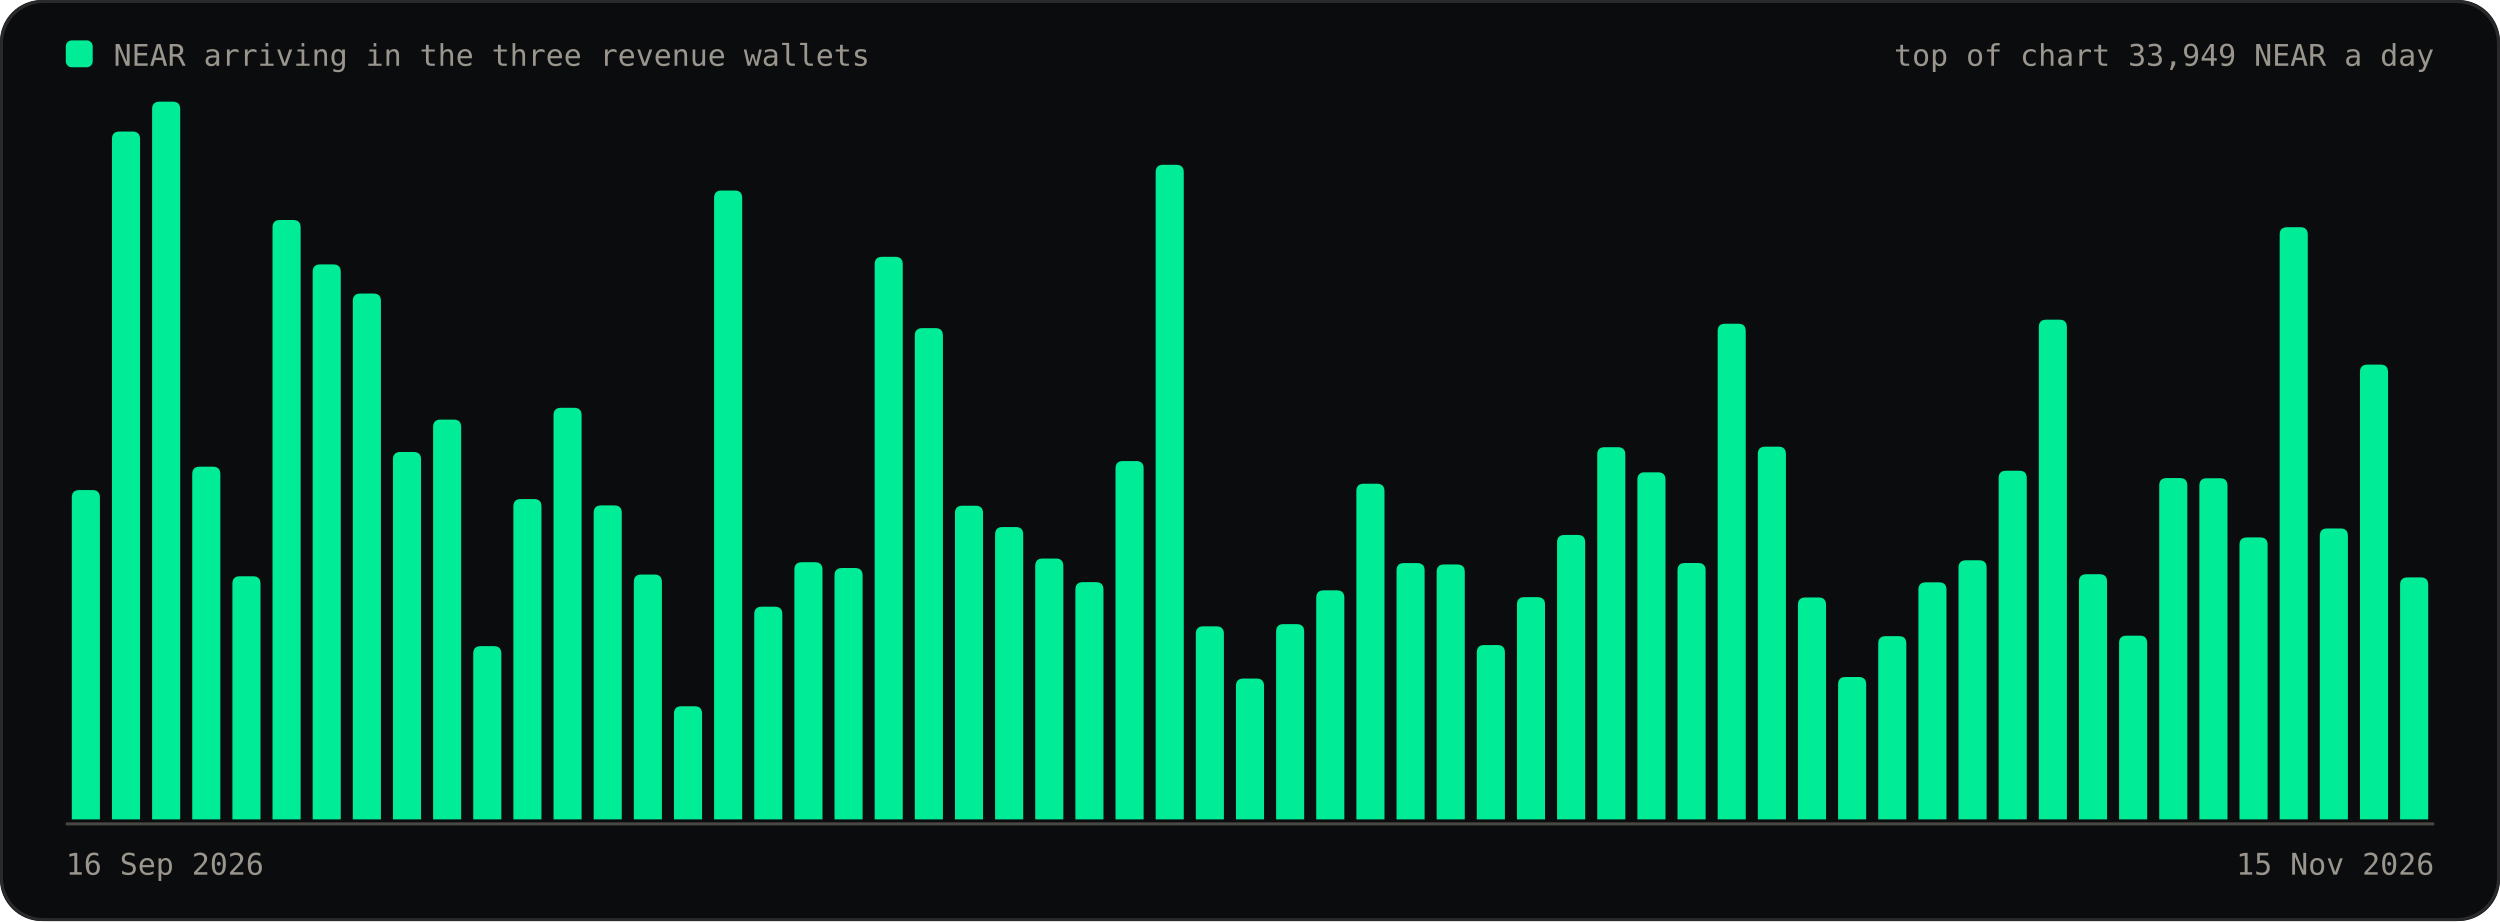
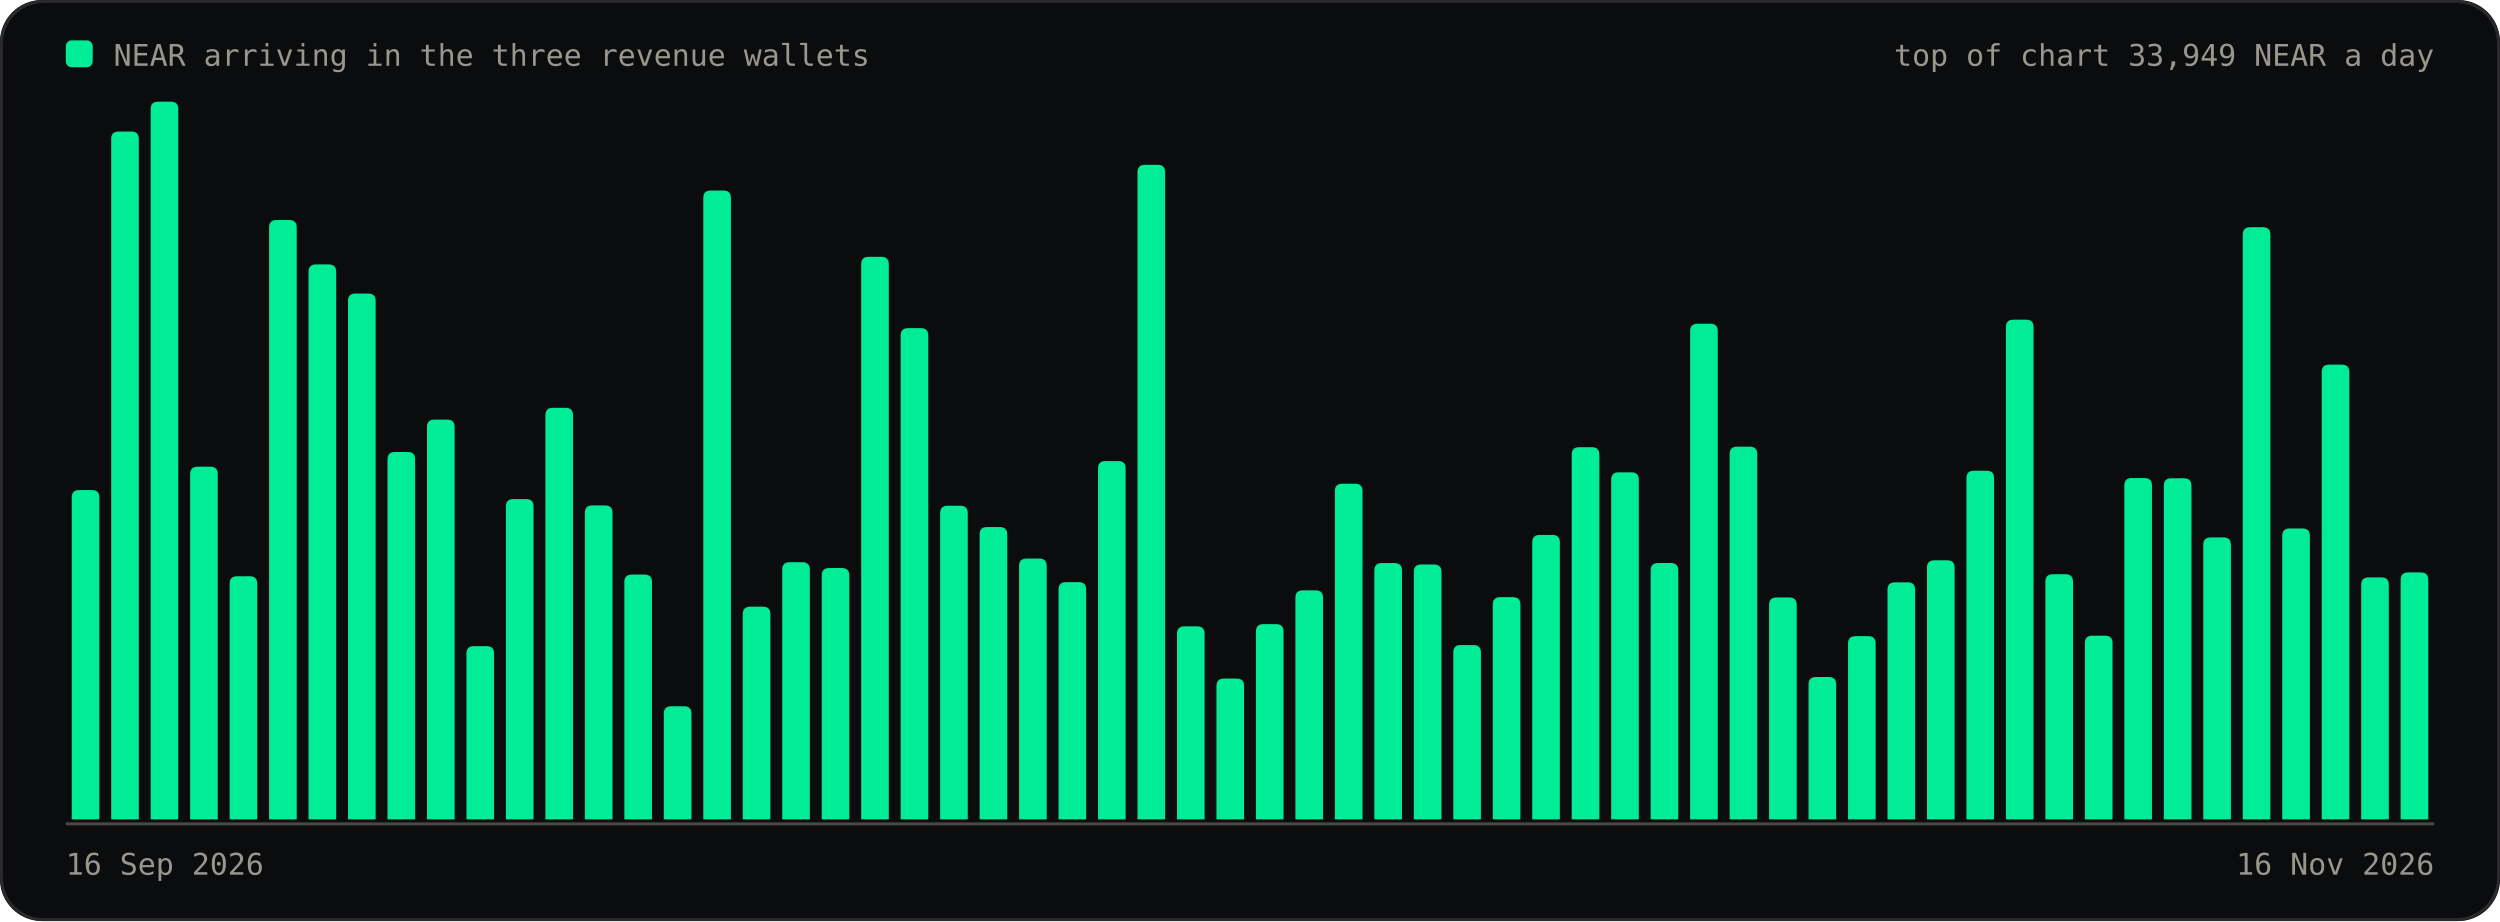
<svg xmlns="http://www.w3.org/2000/svg" viewBox="0 0 836 308" width="836" height="308" font-family="'JetBrains Mono', ui-monospace, SFMono-Regular, Menlo, Consolas, monospace" font-size="9">
  <rect width="836" height="308" rx="14" fill="#0b0c0e" />
  <rect x="0.5" y="0.5" width="835" height="307" rx="14" fill="none" stroke="#2a2a2c" />
  <rect x="22.0" y="13.5" width="9" height="9" rx="2" fill="#00ec97" />
  <text x="38.0" y="22.0" fill="#9a968e" font-size="10" text-anchor="start">NEAR arriving in the three revenue wallets</text>
  <text x="814.0" y="22.0" fill="#9a968e" font-size="10" text-anchor="end">top of chart 33,949 NEAR a day</text>
-   <path d="M24.01 274.00 V166.38 Q24.01 163.88 26.51 163.88 H30.91 Q33.41 163.88 33.41 166.38 V274.00 Z" fill="#00ec97" />
-   <path d="M37.44 274.00 V46.49 Q37.44 43.99 39.94 43.99 H44.33 Q46.83 43.99 46.83 46.49 V274.00 Z" fill="#00ec97" />
-   <path d="M50.86 274.00 V36.50 Q50.86 34.00 53.36 34.00 H57.76 Q60.26 34.00 60.26 36.50 V274.00 Z" fill="#00ec97" />
-   <path d="M64.28 274.00 V158.56 Q64.28 156.06 66.78 156.06 H71.18 Q73.68 156.06 73.68 158.56 V274.00 Z" fill="#00ec97" />
-   <path d="M77.71 274.00 V195.20 Q77.71 192.70 80.21 192.70 H84.61 Q87.11 192.70 87.11 195.20 V274.00 Z" fill="#00ec97" />
-   <path d="M91.13 274.00 V76.07 Q91.13 73.57 93.63 73.57 H98.03 Q100.53 73.57 100.53 76.07 V274.00 Z" fill="#00ec97" />
-   <path d="M104.56 274.00 V90.92 Q104.56 88.42 107.06 88.42 H111.45 Q113.95 88.42 113.95 90.92 V274.00 Z" fill="#00ec97" />
-   <path d="M117.98 274.00 V100.66 Q117.98 98.16 120.48 98.16 H124.88 Q127.38 98.16 127.38 100.66 V274.00 Z" fill="#00ec97" />
-   <path d="M131.40 274.00 V153.64 Q131.40 151.14 133.90 151.14 H138.30 Q140.80 151.14 140.80 153.64 V274.00 Z" fill="#00ec97" />
-   <path d="M144.83 274.00 V142.81 Q144.83 140.31 147.33 140.31 H151.72 Q154.22 140.31 154.22 142.81 V274.00 Z" fill="#00ec97" />
-   <path d="M158.25 274.00 V218.57 Q158.25 216.07 160.75 216.07 H165.15 Q167.65 216.07 167.65 218.57 V274.00 Z" fill="#00ec97" />
-   <path d="M171.67 274.00 V169.38 Q171.67 166.88 174.17 166.88 H178.57 Q181.07 166.88 181.07 169.38 V274.00 Z" fill="#00ec97" />
-   <path d="M185.10 274.00 V138.87 Q185.10 136.37 187.60 136.37 H191.99 Q194.49 136.37 194.49 138.87 V274.00 Z" fill="#00ec97" />
-   <path d="M198.52 274.00 V171.51 Q198.52 169.01 201.02 169.01 H205.42 Q207.92 169.01 207.92 171.51 V274.00 Z" fill="#00ec97" />
-   <path d="M211.95 274.00 V194.63 Q211.95 192.13 214.45 192.13 H218.84 Q221.34 192.13 221.34 194.63 V274.00 Z" fill="#00ec97" />
-   <path d="M225.37 274.00 V238.67 Q225.37 236.17 227.87 236.17 H232.27 Q234.77 236.17 234.77 238.67 V274.00 Z" fill="#00ec97" />
-   <path d="M238.79 274.00 V66.21 Q238.79 63.71 241.29 63.71 H245.69 Q248.19 63.71 248.19 66.21 V274.00 Z" fill="#00ec97" />
-   <path d="M252.22 274.00 V205.38 Q252.22 202.88 254.72 202.88 H259.11 Q261.61 202.88 261.61 205.38 V274.00 Z" fill="#00ec97" />
-   <path d="M265.64 274.00 V190.51 Q265.64 188.01 268.14 188.01 H272.54 Q275.04 188.01 275.04 190.51 V274.00 Z" fill="#00ec97" />
-   <path d="M279.06 274.00 V192.45 Q279.06 189.95 281.56 189.95 H285.96 Q288.46 189.95 288.46 192.45 V274.00 Z" fill="#00ec97" />
-   <path d="M292.49 274.00 V88.38 Q292.49 85.88 294.99 85.88 H299.38 Q301.88 85.88 301.88 88.38 V274.00 Z" fill="#00ec97" />
-   <path d="M305.91 274.00 V112.23 Q305.91 109.73 308.41 109.73 H312.81 Q315.31 109.73 315.31 112.23 V274.00 Z" fill="#00ec97" />
-   <path d="M319.34 274.00 V171.61 Q319.34 169.11 321.84 169.11 H326.23 Q328.73 169.11 328.73 171.61 V274.00 Z" fill="#00ec97" />
-   <path d="M332.76 274.00 V178.74 Q332.76 176.24 335.26 176.24 H339.66 Q342.16 176.24 342.16 178.74 V274.00 Z" fill="#00ec97" />
-   <path d="M346.18 274.00 V189.27 Q346.18 186.77 348.68 186.77 H353.08 Q355.58 186.77 355.58 189.27 V274.00 Z" fill="#00ec97" />
-   <path d="M359.61 274.00 V197.17 Q359.61 194.67 362.11 194.67 H366.50 Q369.00 194.67 369.00 197.17 V274.00 Z" fill="#00ec97" />
-   <path d="M373.03 274.00 V156.67 Q373.03 154.17 375.53 154.17 H379.93 Q382.43 154.17 382.43 156.67 V274.00 Z" fill="#00ec97" />
-   <path d="M386.45 274.00 V57.61 Q386.45 55.11 388.95 55.11 H393.35 Q395.85 55.11 395.85 57.61 V274.00 Z" fill="#00ec97" />
-   <path d="M399.88 274.00 V211.95 Q399.88 209.45 402.38 209.45 H406.77 Q409.27 209.45 409.27 211.95 V274.00 Z" fill="#00ec97" />
-   <path d="M413.30 274.00 V229.41 Q413.30 226.91 415.80 226.91 H420.20 Q422.70 226.91 422.70 229.41 V274.00 Z" fill="#00ec97" />
-   <path d="M426.73 274.00 V211.21 Q426.73 208.71 429.23 208.71 H433.62 Q436.12 208.71 436.12 211.21 V274.00 Z" fill="#00ec97" />
-   <path d="M440.15 274.00 V199.91 Q440.15 197.41 442.65 197.41 H447.05 Q449.55 197.41 449.55 199.91 V274.00 Z" fill="#00ec97" />
-   <path d="M453.57 274.00 V164.25 Q453.57 161.75 456.07 161.75 H460.47 Q462.97 161.75 462.97 164.25 V274.00 Z" fill="#00ec97" />
-   <path d="M467.00 274.00 V190.79 Q467.00 188.29 469.50 188.29 H473.89 Q476.39 188.29 476.39 190.79 V274.00 Z" fill="#00ec97" />
-   <path d="M480.42 274.00 V191.26 Q480.42 188.76 482.92 188.76 H487.32 Q489.82 188.76 489.82 191.26 V274.00 Z" fill="#00ec97" />
-   <path d="M493.84 274.00 V218.20 Q493.84 215.70 496.34 215.70 H500.74 Q503.24 215.70 503.24 218.20 V274.00 Z" fill="#00ec97" />
-   <path d="M507.27 274.00 V202.19 Q507.27 199.69 509.77 199.69 H514.16 Q516.66 199.69 516.66 202.19 V274.00 Z" fill="#00ec97" />
-   <path d="M520.69 274.00 V181.38 Q520.69 178.88 523.19 178.88 H527.59 Q530.09 178.88 530.09 181.38 V274.00 Z" fill="#00ec97" />
-   <path d="M534.12 274.00 V152.04 Q534.12 149.54 536.62 149.54 H541.01 Q543.51 149.54 543.51 152.04 V274.00 Z" fill="#00ec97" />
-   <path d="M547.54 274.00 V160.44 Q547.54 157.94 550.04 157.94 H554.44 Q556.94 157.94 556.94 160.44 V274.00 Z" fill="#00ec97" />
-   <path d="M560.96 274.00 V190.77 Q560.96 188.27 563.46 188.27 H567.86 Q570.36 188.27 570.36 190.77 V274.00 Z" fill="#00ec97" />
-   <path d="M574.39 274.00 V110.75 Q574.39 108.25 576.89 108.25 H581.28 Q583.78 108.25 583.78 110.75 V274.00 Z" fill="#00ec97" />
-   <path d="M587.81 274.00 V151.86 Q587.81 149.36 590.31 149.36 H594.71 Q597.21 149.36 597.21 151.86 V274.00 Z" fill="#00ec97" />
-   <path d="M601.23 274.00 V202.29 Q601.23 199.79 603.73 199.79 H608.13 Q610.63 199.79 610.63 202.29 V274.00 Z" fill="#00ec97" />
-   <path d="M614.66 274.00 V228.88 Q614.66 226.38 617.16 226.38 H621.55 Q624.05 226.38 624.05 228.88 V274.00 Z" fill="#00ec97" />
-   <path d="M628.08 274.00 V215.23 Q628.08 212.73 630.58 212.73 H634.98 Q637.48 212.73 637.48 215.23 V274.00 Z" fill="#00ec97" />
-   <path d="M641.51 274.00 V197.23 Q641.51 194.73 644.01 194.73 H648.40 Q650.90 194.73 650.90 197.23 V274.00 Z" fill="#00ec97" />
-   <path d="M654.93 274.00 V189.86 Q654.93 187.36 657.43 187.36 H661.83 Q664.33 187.36 664.33 189.86 V274.00 Z" fill="#00ec97" />
-   <path d="M668.35 274.00 V159.91 Q668.35 157.41 670.85 157.41 H675.25 Q677.75 157.41 677.75 159.91 V274.00 Z" fill="#00ec97" />
-   <path d="M681.78 274.00 V109.40 Q681.78 106.90 684.28 106.90 H688.67 Q691.17 106.90 691.17 109.40 V274.00 Z" fill="#00ec97" />
-   <path d="M695.20 274.00 V194.52 Q695.20 192.02 697.70 192.02 H702.10 Q704.60 192.02 704.60 194.52 V274.00 Z" fill="#00ec97" />
-   <path d="M708.62 274.00 V215.06 Q708.62 212.56 711.12 212.56 H715.52 Q718.02 212.56 718.02 215.06 V274.00 Z" fill="#00ec97" />
-   <path d="M722.05 274.00 V162.36 Q722.05 159.86 724.55 159.86 H728.94 Q731.44 159.86 731.44 162.36 V274.00 Z" fill="#00ec97" />
-   <path d="M735.47 274.00 V162.43 Q735.47 159.93 737.97 159.93 H742.37 Q744.87 159.93 744.87 162.43 V274.00 Z" fill="#00ec97" />
-   <path d="M748.89 274.00 V182.21 Q748.89 179.71 751.39 179.71 H755.79 Q758.29 179.71 758.29 182.21 V274.00 Z" fill="#00ec97" />
-   <path d="M762.32 274.00 V78.48 Q762.32 75.98 764.82 75.98 H769.22 Q771.72 75.98 771.72 78.48 V274.00 Z" fill="#00ec97" />
-   <path d="M775.74 274.00 V179.21 Q775.74 176.71 778.24 176.71 H782.64 Q785.14 176.71 785.14 179.21 V274.00 Z" fill="#00ec97" />
-   <path d="M789.17 274.00 V124.43 Q789.17 121.93 791.67 121.93 H796.06 Q798.56 121.93 798.56 124.43 V274.00 Z" fill="#00ec97" />
-   <path d="M802.59 274.00 V195.58 Q802.59 193.08 805.09 193.08 H809.49 Q811.99 193.08 811.99 195.58 V274.00 Z" fill="#00ec97" />
+   <path d="M23.98 274.00 V166.38 Q23.98 163.88 26.48 163.88 H30.72 Q33.22 163.88 33.22 166.38 V274.00 Z" fill="#00ec97" />
+   <path d="M37.18 274.00 V46.49 Q37.18 43.99 39.68 43.99 H43.92 Q46.42 43.99 46.42 46.49 V274.00 Z" fill="#00ec97" />
+   <path d="M50.38 274.00 V36.50 Q50.38 34.00 52.88 34.00 H57.12 Q59.62 34.00 59.62 36.50 V274.00 Z" fill="#00ec97" />
+   <path d="M63.58 274.00 V158.56 Q63.58 156.06 66.08 156.06 H70.32 Q72.82 156.06 72.82 158.56 V274.00 Z" fill="#00ec97" />
+   <path d="M76.78 274.00 V195.20 Q76.78 192.70 79.28 192.70 H83.52 Q86.02 192.70 86.02 195.20 V274.00 Z" fill="#00ec97" />
+   <path d="M89.98 274.00 V76.07 Q89.98 73.57 92.48 73.57 H96.72 Q99.22 73.57 99.22 76.07 V274.00 Z" fill="#00ec97" />
+   <path d="M103.18 274.00 V90.92 Q103.18 88.42 105.68 88.42 H109.92 Q112.42 88.42 112.42 90.92 V274.00 Z" fill="#00ec97" />
+   <path d="M116.38 274.00 V100.66 Q116.38 98.16 118.88 98.16 H123.12 Q125.62 98.16 125.62 100.66 V274.00 Z" fill="#00ec97" />
+   <path d="M129.58 274.00 V153.64 Q129.58 151.14 132.08 151.14 H136.32 Q138.82 151.14 138.82 153.64 V274.00 Z" fill="#00ec97" />
+   <path d="M142.78 274.00 V142.81 Q142.78 140.31 145.28 140.31 H149.52 Q152.02 140.31 152.02 142.81 V274.00 Z" fill="#00ec97" />
+   <path d="M155.98 274.00 V218.57 Q155.98 216.07 158.48 216.07 H162.72 Q165.22 216.07 165.22 218.57 V274.00 Z" fill="#00ec97" />
+   <path d="M169.18 274.00 V169.38 Q169.18 166.88 171.68 166.88 H175.92 Q178.42 166.88 178.42 169.38 V274.00 Z" fill="#00ec97" />
+   <path d="M182.38 274.00 V138.87 Q182.38 136.37 184.88 136.37 H189.12 Q191.62 136.37 191.62 138.87 V274.00 Z" fill="#00ec97" />
+   <path d="M195.58 274.00 V171.51 Q195.58 169.01 198.08 169.01 H202.32 Q204.82 169.01 204.82 171.51 V274.00 Z" fill="#00ec97" />
+   <path d="M208.78 274.00 V194.63 Q208.78 192.13 211.28 192.13 H215.52 Q218.02 192.13 218.02 194.63 V274.00 Z" fill="#00ec97" />
+   <path d="M221.98 274.00 V238.67 Q221.98 236.17 224.48 236.17 H228.72 Q231.22 236.17 231.22 238.67 V274.00 Z" fill="#00ec97" />
+   <path d="M235.18 274.00 V66.21 Q235.18 63.71 237.68 63.71 H241.92 Q244.42 63.71 244.42 66.21 V274.00 Z" fill="#00ec97" />
+   <path d="M248.38 274.00 V205.38 Q248.38 202.88 250.88 202.88 H255.12 Q257.62 202.88 257.62 205.38 V274.00 Z" fill="#00ec97" />
+   <path d="M261.58 274.00 V190.51 Q261.58 188.01 264.08 188.01 H268.32 Q270.82 188.01 270.82 190.51 V274.00 Z" fill="#00ec97" />
+   <path d="M274.78 274.00 V192.45 Q274.78 189.95 277.28 189.95 H281.52 Q284.02 189.95 284.02 192.45 V274.00 Z" fill="#00ec97" />
+   <path d="M287.98 274.00 V88.38 Q287.98 85.88 290.48 85.88 H294.72 Q297.22 85.88 297.22 88.38 V274.00 Z" fill="#00ec97" />
+   <path d="M301.18 274.00 V112.23 Q301.18 109.73 303.68 109.73 H307.92 Q310.42 109.73 310.42 112.23 V274.00 Z" fill="#00ec97" />
+   <path d="M314.38 274.00 V171.61 Q314.38 169.11 316.88 169.11 H321.12 Q323.62 169.11 323.62 171.61 V274.00 Z" fill="#00ec97" />
+   <path d="M327.58 274.00 V178.74 Q327.58 176.24 330.08 176.24 H334.32 Q336.82 176.24 336.82 178.74 V274.00 Z" fill="#00ec97" />
+   <path d="M340.78 274.00 V189.27 Q340.78 186.77 343.28 186.77 H347.52 Q350.02 186.77 350.02 189.27 V274.00 Z" fill="#00ec97" />
+   <path d="M353.98 274.00 V197.17 Q353.98 194.67 356.48 194.67 H360.72 Q363.22 194.67 363.22 197.17 V274.00 Z" fill="#00ec97" />
+   <path d="M367.18 274.00 V156.67 Q367.18 154.17 369.68 154.17 H373.92 Q376.42 154.17 376.42 156.67 V274.00 Z" fill="#00ec97" />
+   <path d="M380.38 274.00 V57.61 Q380.38 55.11 382.88 55.11 H387.12 Q389.62 55.11 389.62 57.61 V274.00 Z" fill="#00ec97" />
+   <path d="M393.58 274.00 V211.95 Q393.58 209.45 396.08 209.45 H400.32 Q402.82 209.45 402.82 211.95 V274.00 Z" fill="#00ec97" />
+   <path d="M406.78 274.00 V229.41 Q406.78 226.91 409.28 226.91 H413.52 Q416.02 226.91 416.02 229.41 V274.00 Z" fill="#00ec97" />
+   <path d="M419.98 274.00 V211.21 Q419.98 208.71 422.48 208.71 H426.72 Q429.22 208.71 429.22 211.21 V274.00 Z" fill="#00ec97" />
+   <path d="M433.18 274.00 V199.91 Q433.18 197.41 435.68 197.41 H439.92 Q442.42 197.41 442.42 199.91 V274.00 Z" fill="#00ec97" />
+   <path d="M446.38 274.00 V164.25 Q446.38 161.75 448.88 161.75 H453.12 Q455.62 161.75 455.62 164.25 V274.00 Z" fill="#00ec97" />
+   <path d="M459.58 274.00 V190.79 Q459.58 188.29 462.08 188.29 H466.32 Q468.82 188.29 468.82 190.79 V274.00 Z" fill="#00ec97" />
+   <path d="M472.78 274.00 V191.26 Q472.78 188.76 475.28 188.76 H479.52 Q482.02 188.76 482.02 191.26 V274.00 Z" fill="#00ec97" />
+   <path d="M485.98 274.00 V218.20 Q485.98 215.70 488.48 215.70 H492.72 Q495.22 215.70 495.22 218.20 V274.00 Z" fill="#00ec97" />
+   <path d="M499.18 274.00 V202.19 Q499.18 199.69 501.68 199.69 H505.92 Q508.42 199.69 508.42 202.19 V274.00 Z" fill="#00ec97" />
+   <path d="M512.38 274.00 V181.38 Q512.38 178.88 514.88 178.88 H519.12 Q521.62 178.88 521.62 181.38 V274.00 Z" fill="#00ec97" />
+   <path d="M525.58 274.00 V152.04 Q525.58 149.54 528.08 149.54 H532.32 Q534.82 149.54 534.82 152.04 V274.00 Z" fill="#00ec97" />
+   <path d="M538.78 274.00 V160.44 Q538.78 157.94 541.28 157.94 H545.52 Q548.02 157.94 548.02 160.44 V274.00 Z" fill="#00ec97" />
+   <path d="M551.98 274.00 V190.77 Q551.98 188.27 554.48 188.27 H558.72 Q561.22 188.27 561.22 190.77 V274.00 Z" fill="#00ec97" />
+   <path d="M565.18 274.00 V110.75 Q565.18 108.25 567.68 108.25 H571.92 Q574.42 108.25 574.42 110.75 V274.00 Z" fill="#00ec97" />
+   <path d="M578.38 274.00 V151.86 Q578.38 149.36 580.88 149.36 H585.12 Q587.62 149.36 587.62 151.86 V274.00 Z" fill="#00ec97" />
+   <path d="M591.58 274.00 V202.29 Q591.58 199.79 594.08 199.79 H598.32 Q600.82 199.79 600.82 202.29 V274.00 Z" fill="#00ec97" />
+   <path d="M604.78 274.00 V228.88 Q604.78 226.38 607.28 226.38 H611.52 Q614.02 226.38 614.02 228.88 V274.00 Z" fill="#00ec97" />
+   <path d="M617.98 274.00 V215.23 Q617.98 212.73 620.48 212.73 H624.72 Q627.22 212.73 627.22 215.23 V274.00 Z" fill="#00ec97" />
+   <path d="M631.18 274.00 V197.23 Q631.18 194.73 633.68 194.73 H637.92 Q640.42 194.73 640.42 197.23 V274.00 Z" fill="#00ec97" />
+   <path d="M644.38 274.00 V189.86 Q644.38 187.36 646.88 187.36 H651.12 Q653.62 187.36 653.62 189.86 V274.00 Z" fill="#00ec97" />
+   <path d="M657.58 274.00 V159.91 Q657.58 157.41 660.08 157.41 H664.32 Q666.82 157.41 666.82 159.91 V274.00 Z" fill="#00ec97" />
+   <path d="M670.78 274.00 V109.40 Q670.78 106.90 673.28 106.90 H677.52 Q680.02 106.90 680.02 109.40 V274.00 Z" fill="#00ec97" />
+   <path d="M683.98 274.00 V194.52 Q683.98 192.02 686.48 192.02 H690.72 Q693.22 192.02 693.22 194.52 V274.00 Z" fill="#00ec97" />
+   <path d="M697.18 274.00 V215.06 Q697.18 212.56 699.68 212.56 H703.92 Q706.42 212.56 706.42 215.06 V274.00 Z" fill="#00ec97" />
+   <path d="M710.38 274.00 V162.36 Q710.38 159.86 712.88 159.86 H717.12 Q719.62 159.86 719.62 162.36 V274.00 Z" fill="#00ec97" />
+   <path d="M723.58 274.00 V162.43 Q723.58 159.93 726.08 159.93 H730.32 Q732.82 159.93 732.82 162.43 V274.00 Z" fill="#00ec97" />
+   <path d="M736.78 274.00 V182.21 Q736.78 179.71 739.28 179.71 H743.52 Q746.02 179.71 746.02 182.21 V274.00 Z" fill="#00ec97" />
+   <path d="M749.98 274.00 V78.48 Q749.98 75.98 752.48 75.98 H756.72 Q759.22 75.98 759.22 78.48 V274.00 Z" fill="#00ec97" />
+   <path d="M763.18 274.00 V179.21 Q763.18 176.71 765.68 176.71 H769.92 Q772.42 176.71 772.42 179.21 V274.00 Z" fill="#00ec97" />
+   <path d="M776.38 274.00 V124.43 Q776.38 121.93 778.88 121.93 H783.12 Q785.62 121.93 785.62 124.43 V274.00 Z" fill="#00ec97" />
+   <path d="M789.58 274.00 V195.58 Q789.58 193.08 792.08 193.08 H796.32 Q798.82 193.08 798.82 195.58 V274.00 Z" fill="#00ec97" />
+   <path d="M802.78 274.00 V193.91 Q802.78 191.41 805.28 191.41 H809.52 Q812.02 191.41 812.02 193.91 V274.00 Z" fill="#00ec97" />
  <line x1="22" x2="814.0" y1="275.5" y2="275.5" stroke="#4a4844" />
  <text x="22.0" y="292.5" fill="#9a968e" font-size="10" text-anchor="start">16 Sep 2026</text>
-   <text x="814.0" y="292.5" fill="#9a968e" font-size="10" text-anchor="end">15 Nov 2026</text>
+   <text x="814.0" y="292.5" fill="#9a968e" font-size="10" text-anchor="end">16 Nov 2026</text>
</svg>
